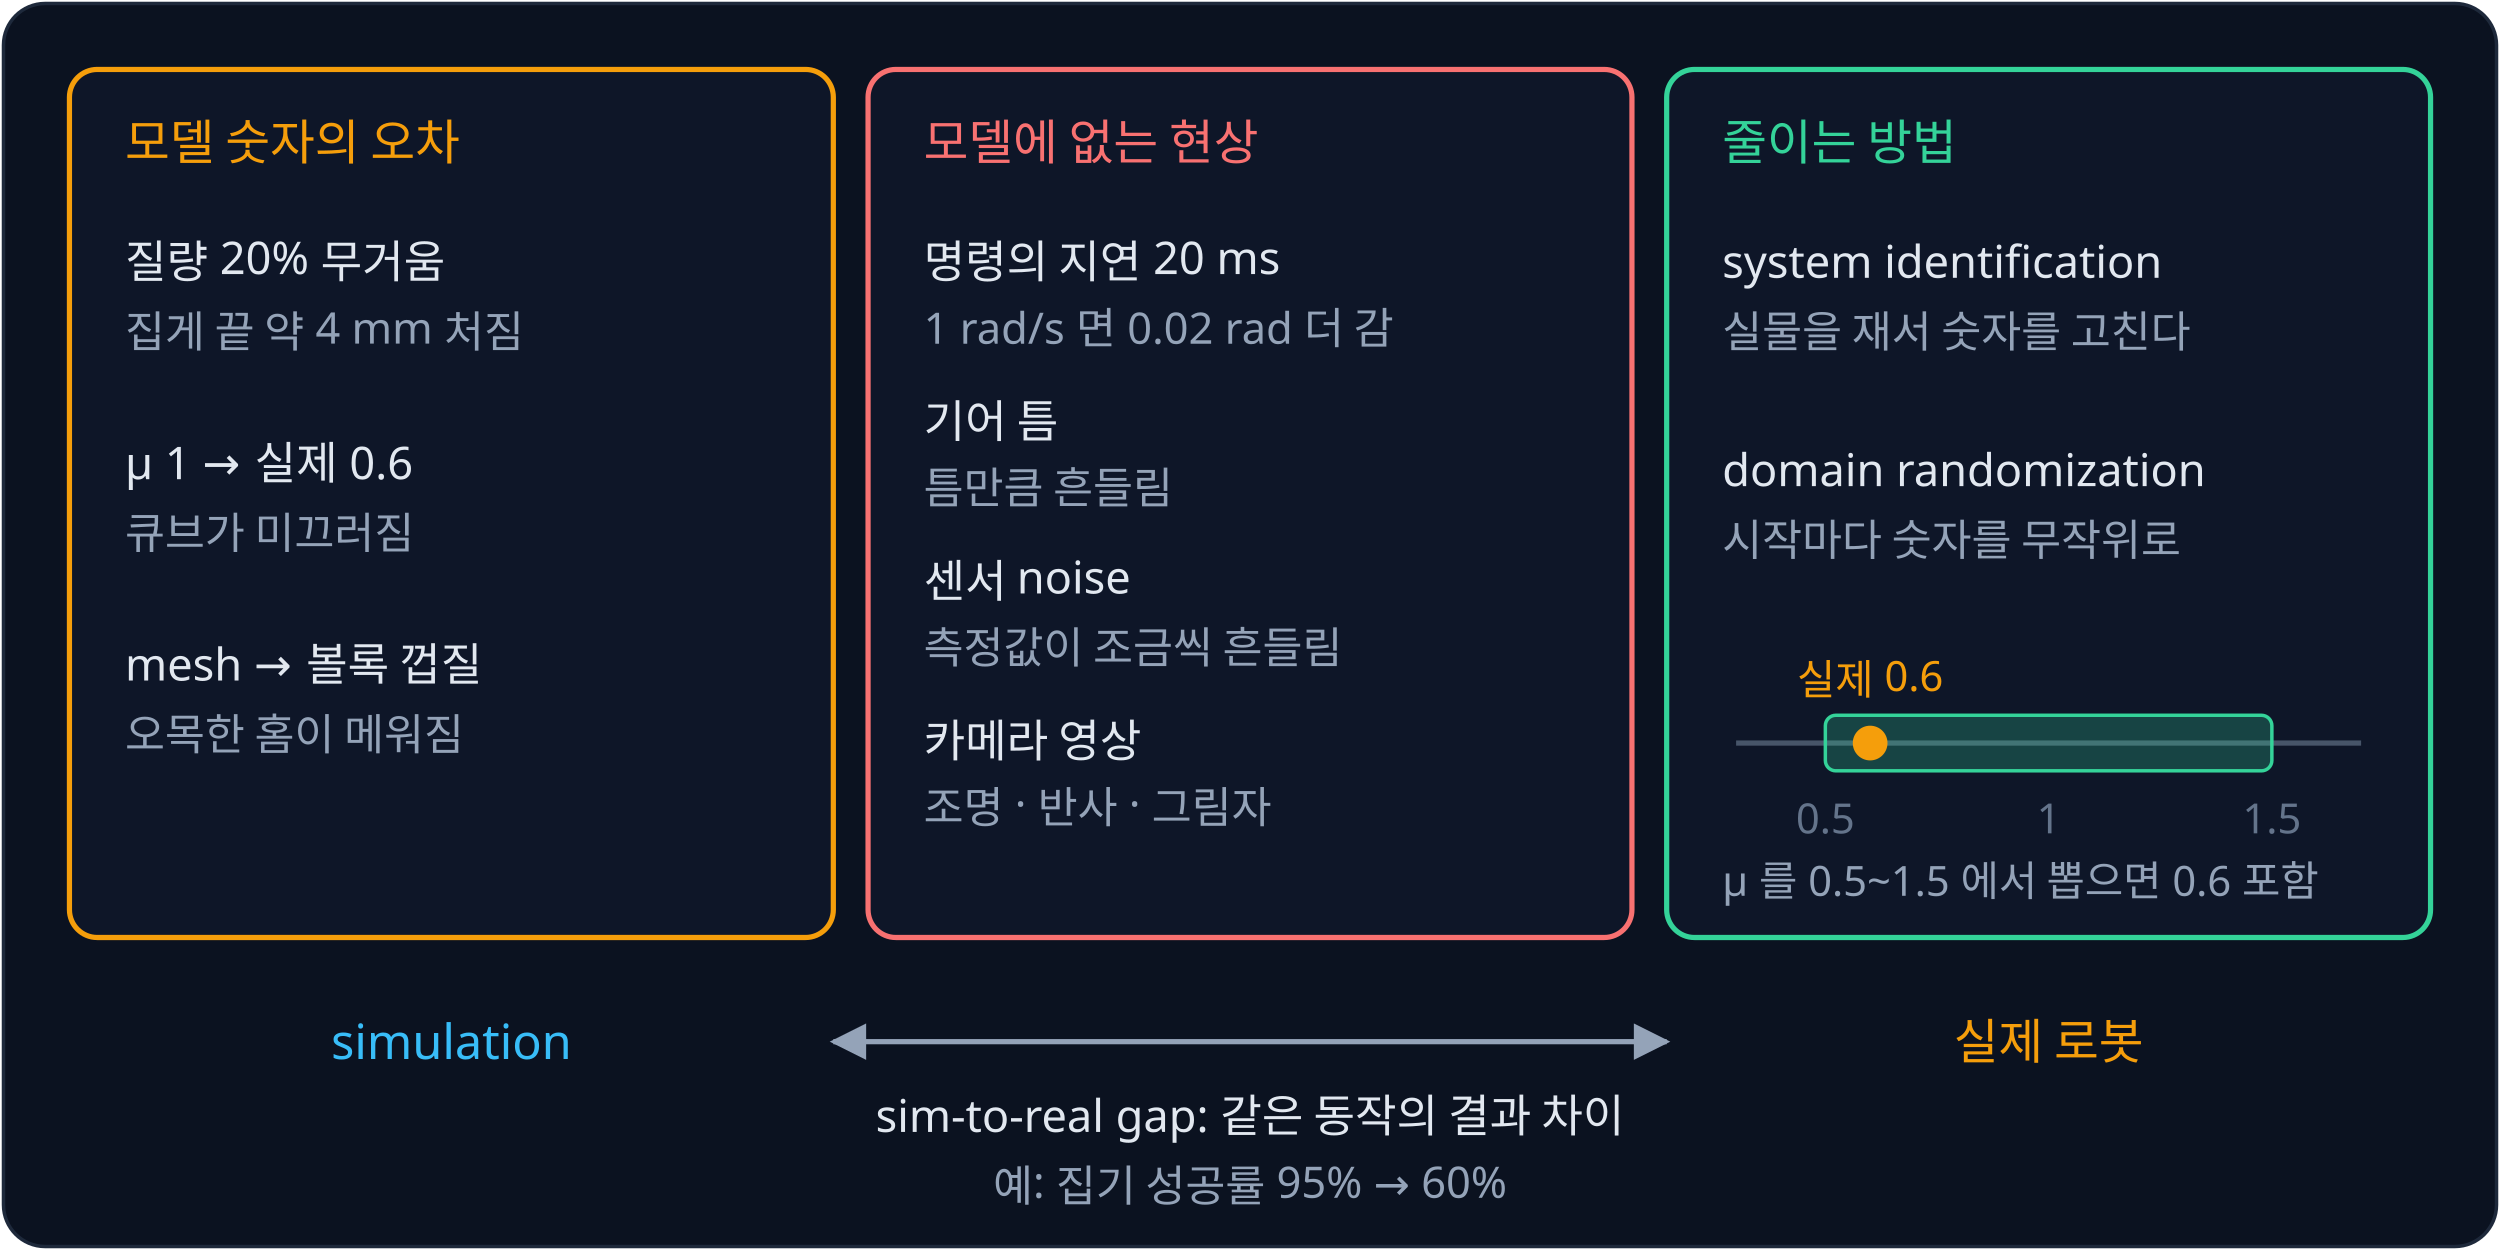
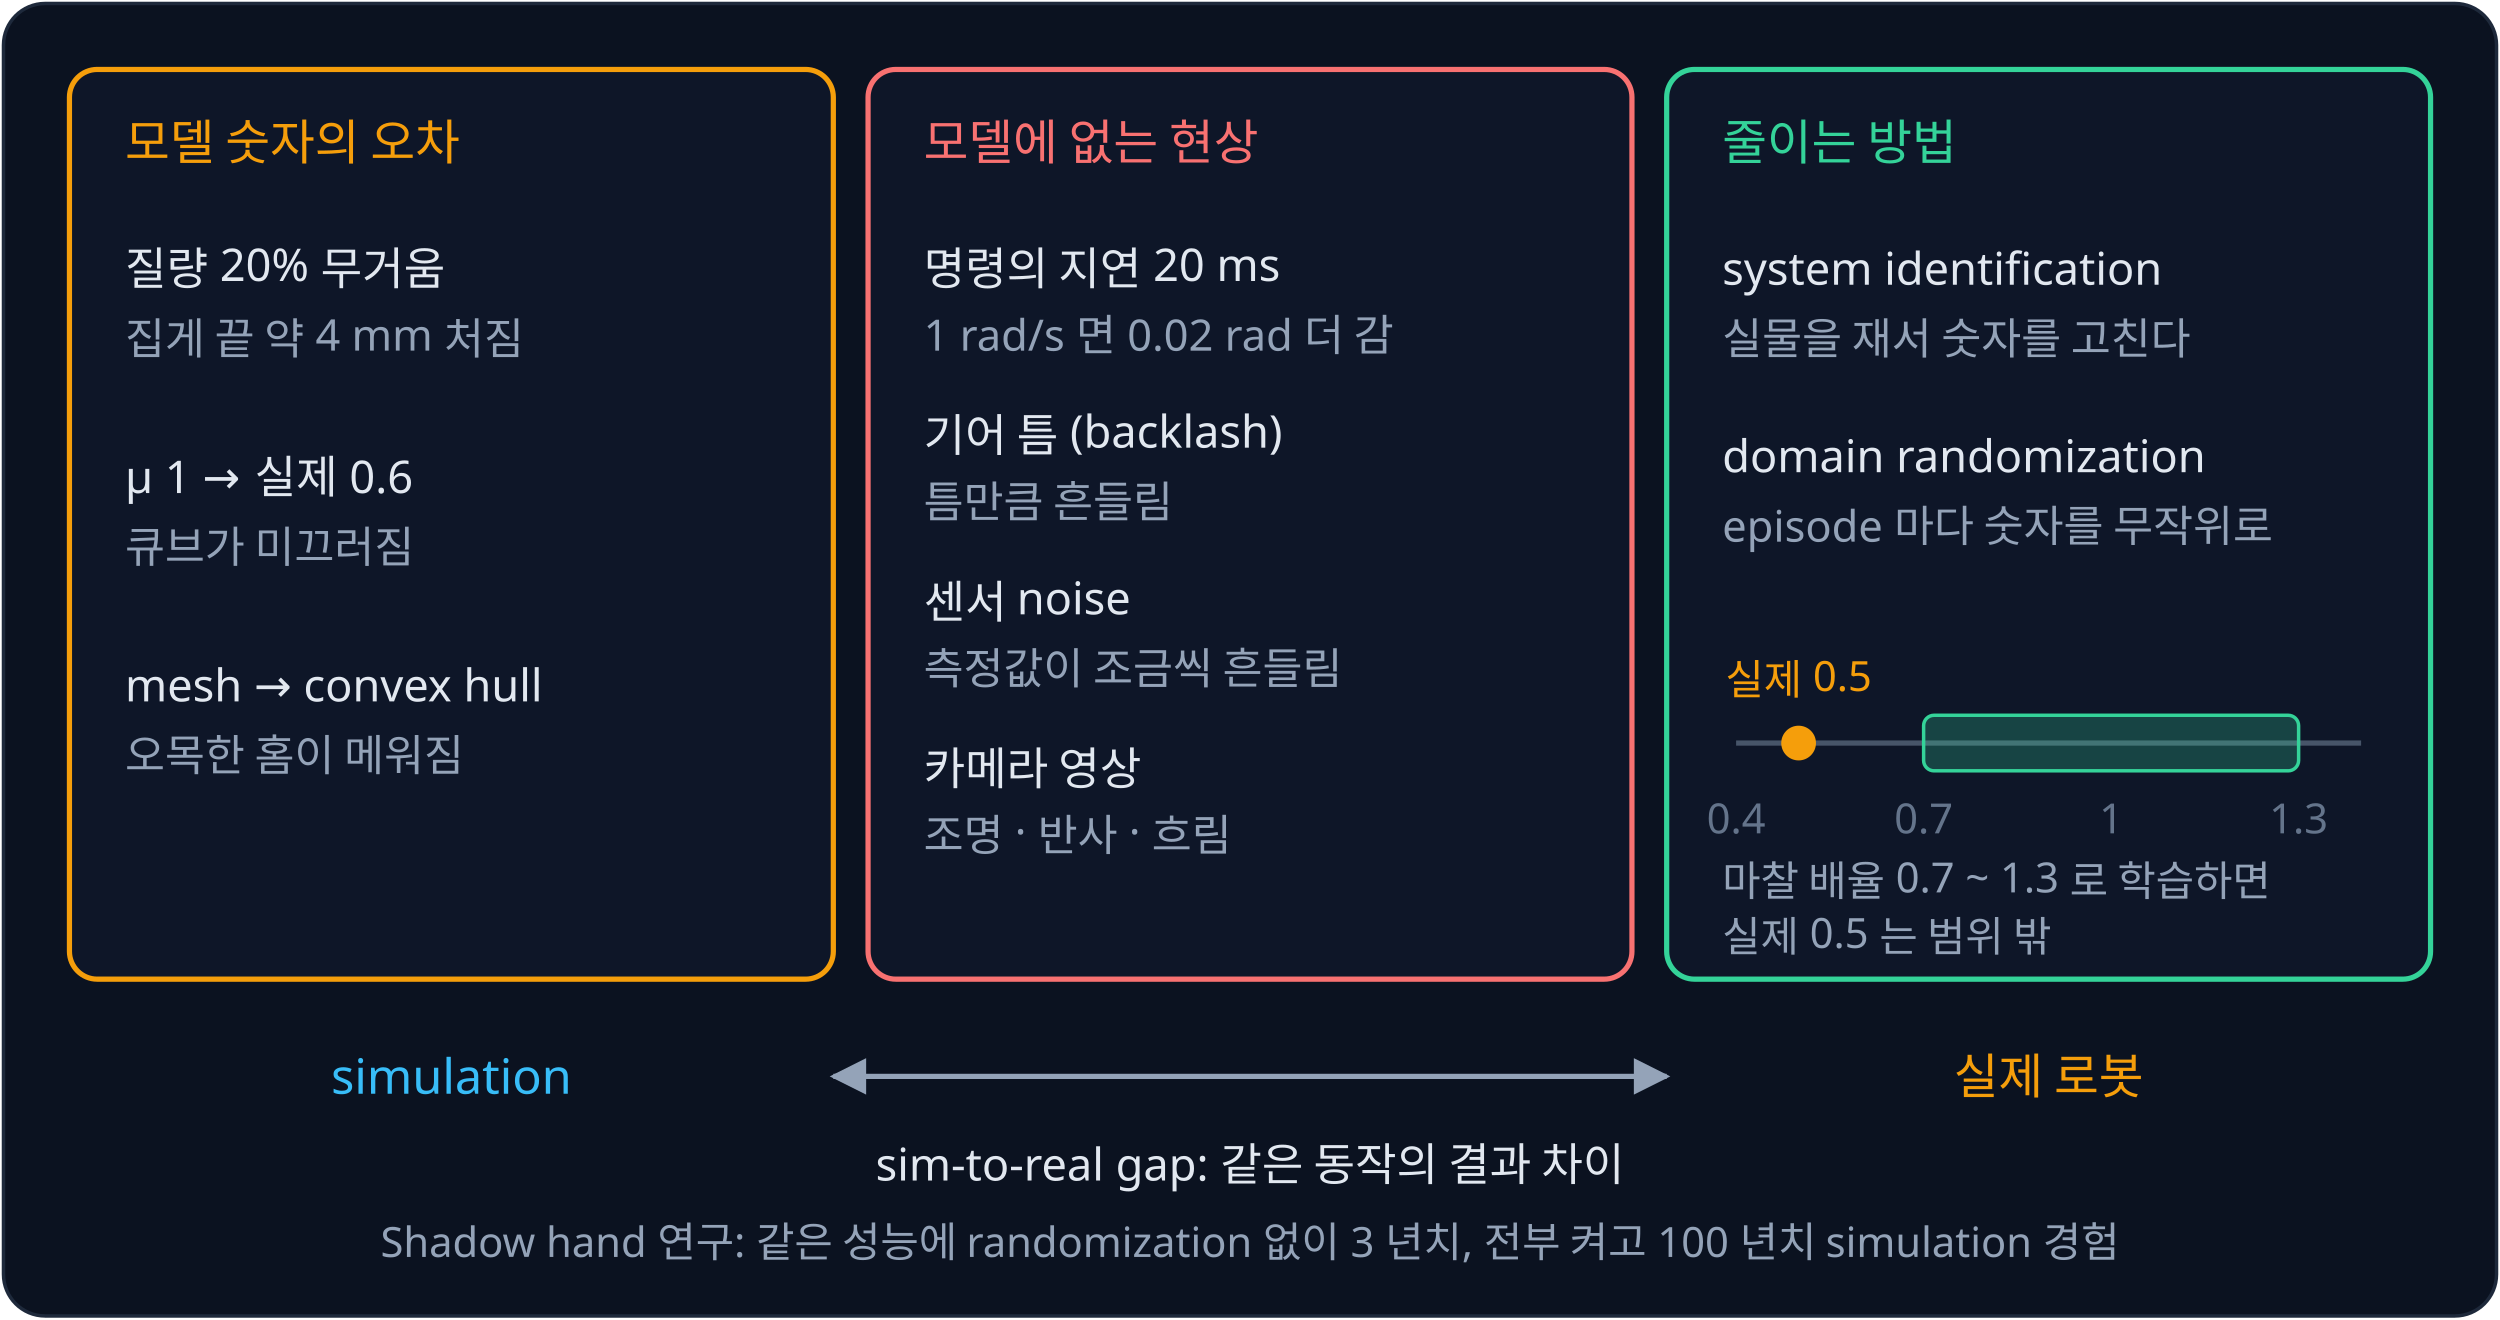
- <svg xmlns="http://www.w3.org/2000/svg" viewBox="0 0 720 360" font-family="Pretendard, 'Apple SD Gothic Neo', 'Noto Sans KR', system-ui, sans-serif">
+ <svg xmlns="http://www.w3.org/2000/svg" viewBox="0 0 720 380" font-family="Pretendard, 'Apple SD Gothic Neo', 'Noto Sans KR', system-ui, sans-serif">
  <defs>
    <marker id="arrow-gray" viewBox="0 0 10 10" refX="9" refY="5" markerWidth="7" markerHeight="7" orient="auto-start-reverse">
      <path d="M0,0 L10,5 L0,10 z" fill="#94a3b8" />
    </marker>
    <marker id="arrow-sky" viewBox="0 0 10 10" refX="9" refY="5" markerWidth="7" markerHeight="7" orient="auto-start-reverse">
      <path d="M0,0 L10,5 L0,10 z" fill="#38bdf8" />
    </marker>
    <marker id="arrow-amber" viewBox="0 0 10 10" refX="9" refY="5" markerWidth="7" markerHeight="7" orient="auto-start-reverse">
      <path d="M0,0 L10,5 L0,10 z" fill="#f59e0b" />
    </marker>
    <marker id="arrow-green" viewBox="0 0 10 10" refX="9" refY="5" markerWidth="7" markerHeight="7" orient="auto-start-reverse">
      <path d="M0,0 L10,5 L0,10 z" fill="#34d399" />
    </marker>
    <marker id="arrow-red" viewBox="0 0 10 10" refX="9" refY="5" markerWidth="7" markerHeight="7" orient="auto-start-reverse">
      <path d="M0,0 L10,5 L0,10 z" fill="#f87171" />
    </marker>
    <marker id="arrow-violet" viewBox="0 0 10 10" refX="9" refY="5" markerWidth="7" markerHeight="7" orient="auto-start-reverse">
      <path d="M0,0 L10,5 L0,10 z" fill="#a78bfa" />
    </marker>
    <marker id="arrow-white" viewBox="0 0 10 10" refX="9" refY="5" markerWidth="7" markerHeight="7" orient="auto-start-reverse">
      <path d="M0,0 L10,5 L0,10 z" fill="#e2e8f0" />
    </marker>
  </defs>
-   <rect x="1" y="1" width="718" height="358" rx="12" fill="#0b1220" stroke="#1e293b" />
-   <rect x="20.0" y="20.0" width="220.0" height="250.0" rx="8" fill="#0e1628" stroke="#f59e0b" stroke-width="1.5" />
+   <rect x="1" y="1" width="718" height="378" rx="12" fill="#0b1220" stroke="#1e293b" />
+   <rect x="20.0" y="20.0" width="220.0" height="262.0" rx="8" fill="#0e1628" stroke="#f59e0b" stroke-width="1.5" />
  <text x="36.0" y="46.0" fill="#f59e0b" font-size="14" text-anchor="start">모델 숫자의 오차</text>
-   <text x="36.0" y="80.0" fill="#e2e8f0" font-size="13" text-anchor="start">질량 20% 무거움</text>
-   <text x="36.0" y="100.0" fill="#94a3b8" font-size="12.5" text-anchor="start">집게 끝 약 4 mm 처짐</text>
-   <text x="36.0" y="138.0" fill="#e2e8f0" font-size="13" text-anchor="start">μ 1 → 실제 0.6</text>
-   <text x="36.0" y="158.0" fill="#94a3b8" font-size="12.5" text-anchor="start">큐브가 미끄러짐</text>
-   <text x="36.0" y="196.0" fill="#e2e8f0" font-size="13" text-anchor="start">mesh → 볼록 껍질</text>
-   <text x="36.0" y="216.0" fill="#94a3b8" font-size="12.5" text-anchor="start">오목한 홈이 메워짐</text>
-   <rect x="250.0" y="20.0" width="220.0" height="250.0" rx="8" fill="#0e1628" stroke="#f87171" stroke-width="1.5" />
+   <rect x="250.0" y="20.0" width="220.0" height="262.0" rx="8" fill="#0e1628" stroke="#f87171" stroke-width="1.5" />
  <text x="266.0" y="46.0" fill="#f87171" font-size="14" text-anchor="start">모델에 없는 현상</text>
-   <text x="266.0" y="80.0" fill="#e2e8f0" font-size="13" text-anchor="start">명령의 지연 20 ms</text>
-   <text x="266.0" y="99.0" fill="#94a3b8" font-size="12.5" text-anchor="start">1 rad/s 면 0.02 rad 더 감</text>
-   <text x="266.0" y="126.0" fill="#e2e8f0" font-size="13" text-anchor="start">기어 틈</text>
-   <text x="266.0" y="145.0" fill="#94a3b8" font-size="12.5" text-anchor="start">틈만큼 흔들림</text>
-   <text x="266.0" y="172.0" fill="#e2e8f0" font-size="13" text-anchor="start">센서 noise</text>
-   <text x="266.0" y="191.0" fill="#94a3b8" font-size="12.5" text-anchor="start">측정값이 조금씩 흔들림</text>
-   <text x="266.0" y="218.0" fill="#e2e8f0" font-size="13" text-anchor="start">카메라 영상</text>
-   <text x="266.0" y="237.0" fill="#94a3b8" font-size="12.5" text-anchor="start">조명 · 반사 · 그림자</text>
-   <rect x="480.0" y="20.0" width="220.0" height="250.0" rx="8" fill="#0e1628" stroke="#34d399" stroke-width="1.5" />
+   <rect x="480.0" y="20.0" width="220.0" height="262.0" rx="8" fill="#0e1628" stroke="#34d399" stroke-width="1.5" />
  <text x="496.0" y="46.0" fill="#34d399" font-size="14" text-anchor="start">줄이는 방법</text>
-   <text x="496.0" y="80.0" fill="#e2e8f0" font-size="13" text-anchor="start">system identification</text>
-   <text x="496.0" y="100.0" fill="#94a3b8" font-size="12.5" text-anchor="start">실물을 재서 숫자를 고친다</text>
-   <text x="496.0" y="140.0" fill="#e2e8f0" font-size="13" text-anchor="start">domain randomization</text>
-   <text x="496.0" y="160.0" fill="#94a3b8" font-size="12.5" text-anchor="start">시작마다 숫자를 무작위로</text>
+   <text x="36.0" y="82.0" fill="#e2e8f0" font-size="13" text-anchor="start">질량 20% 무거움</text>
+   <text x="36.0" y="102.0" fill="#94a3b8" font-size="12.5" text-anchor="start">집게 끝 약 4 mm 처짐</text>
+   <text x="36.0" y="142.0" fill="#e2e8f0" font-size="13" text-anchor="start">μ 1 → 실제 0.6</text>
+   <text x="36.0" y="162.0" fill="#94a3b8" font-size="12.5" text-anchor="start">큐브가 미끄러짐</text>
+   <text x="36.0" y="202.0" fill="#e2e8f0" font-size="13" text-anchor="start">mesh → convex hull</text>
+   <text x="36.0" y="222.0" fill="#94a3b8" font-size="12.5" text-anchor="start">오목한 홈이 메워짐</text>
+   <text x="266.0" y="82.0" fill="#e2e8f0" font-size="13" text-anchor="start">명령의 지연 20 ms</text>
+   <text x="266.0" y="101.0" fill="#94a3b8" font-size="12.5" text-anchor="start">1 rad/s 면 0.02 rad 더 감</text>
+   <text x="266.0" y="130.0" fill="#e2e8f0" font-size="13" text-anchor="start">기어 틈 (backlash)</text>
+   <text x="266.0" y="149.0" fill="#94a3b8" font-size="12.5" text-anchor="start">틈만큼 흔들림</text>
+   <text x="266.0" y="178.0" fill="#e2e8f0" font-size="13" text-anchor="start">센서 noise</text>
+   <text x="266.0" y="197.0" fill="#94a3b8" font-size="12.5" text-anchor="start">측정값이 조금씩 흔들림</text>
+   <text x="266.0" y="226.0" fill="#e2e8f0" font-size="13" text-anchor="start">카메라 영상</text>
+   <text x="266.0" y="245.0" fill="#94a3b8" font-size="12.5" text-anchor="start">조명 · 반사 · 흐림</text>
+   <text x="496.0" y="82.0" fill="#e2e8f0" font-size="13" text-anchor="start">system identification</text>
+   <text x="496.0" y="102.0" fill="#94a3b8" font-size="12.5" text-anchor="start">실물을 재서 숫자를 고친다</text>
+   <text x="496.0" y="136.0" fill="#e2e8f0" font-size="13" text-anchor="start">domain randomization</text>
+   <text x="496.0" y="156.0" fill="#94a3b8" font-size="12.5" text-anchor="start">episode 마다 숫자를 무작위로</text>
  <line x1="500.0" y1="214.0" x2="680.0" y2="214.0" stroke="#475569" stroke-width="1.5" />
-   <rect x="525.7" y="206" width="128.6" height="16" rx="3" fill="#34d399" fill-opacity="0.25" stroke="#34d399" />
-   <text x="525.7" y="240.0" fill="#64748b" font-size="12" text-anchor="middle">0.5</text>
-   <text x="590.0" y="240.0" fill="#64748b" font-size="12" text-anchor="middle">1</text>
-   <text x="654.3" y="240.0" fill="#64748b" font-size="12" text-anchor="middle">1.5</text>
-   <circle cx="538.6" cy="214.0" r="5" fill="#f59e0b" />
-   <text x="538.6" y="200.0" fill="#f59e0b" font-size="12" text-anchor="middle">실제 0.6</text>
-   <text x="496.0" y="258.0" fill="#94a3b8" font-size="12" text-anchor="start">μ 를 0.5~1.5 에서 뽑으면 0.6 포함</text>
-   <line x1="240.0" y1="300.0" x2="480.0" y2="300.0" stroke="#94a3b8" stroke-width="1.5" marker-end="url(#arrow-gray)" marker-start="url(#arrow-gray)" />
-   <text x="360.0" y="292.0" fill="#94a3b8" font-size="12" text-anchor="middle" />
-   <text x="130.0" y="305.0" fill="#38bdf8" font-size="14" text-anchor="middle">simulation</text>
-   <text x="590.0" y="305.0" fill="#f59e0b" font-size="14" text-anchor="middle">실제 로봇</text>
-   <text x="360.0" y="326.0" fill="#e2e8f0" font-size="13" text-anchor="middle">sim-to-real gap: 같은 동작의 결과 차이</text>
-   <text x="360.0" y="346.0" fill="#94a3b8" font-size="12.5" text-anchor="middle">예: 집기 성공률 95% → 60%</text>
+   <rect x="554.0" y="206" width="108.0" height="16" rx="3" fill="#34d399" fill-opacity="0.25" stroke="#34d399" />
+   <text x="500.0" y="240.0" fill="#64748b" font-size="12" text-anchor="middle">0.4</text>
+   <text x="554.0" y="240.0" fill="#64748b" font-size="12" text-anchor="middle">0.7</text>
+   <text x="608.0" y="240.0" fill="#64748b" font-size="12" text-anchor="middle">1</text>
+   <text x="662.0" y="240.0" fill="#64748b" font-size="12" text-anchor="middle">1.3</text>
+   <circle cx="518.0" cy="214" r="5" fill="#f59e0b" />
+   <text x="518.0" y="200.0" fill="#f59e0b" font-size="12" text-anchor="middle">실제 0.5</text>
+   <text x="496.0" y="258.0" fill="#94a3b8" font-size="12" text-anchor="start">마찰 배율 0.7 ~ 1.3 로 학습하면</text>
+   <text x="496.0" y="274.0" fill="#94a3b8" font-size="12" text-anchor="start">실제 0.5 는 범위 밖</text>
+   <line x1="240" y1="310" x2="480" y2="310" stroke="#94a3b8" stroke-width="1.5" marker-end="url(#arrow-gray)" marker-start="url(#arrow-gray)" />
+   <text x="130.0" y="315.0" fill="#38bdf8" font-size="14" text-anchor="middle">simulation</text>
+   <text x="590.0" y="315.0" fill="#f59e0b" font-size="14" text-anchor="middle">실제 로봇</text>
+   <text x="360.0" y="340.0" fill="#e2e8f0" font-size="13" text-anchor="middle">sim-to-real gap: 같은 동작의 결과 차이</text>
+   <text x="360.0" y="362.0" fill="#94a3b8" font-size="12" text-anchor="middle">Shadow hand 연구: 같은 성능에 randomization 없이 3 년치, 전부 켜고 100 년치 simulation 경험</text>
</svg>
